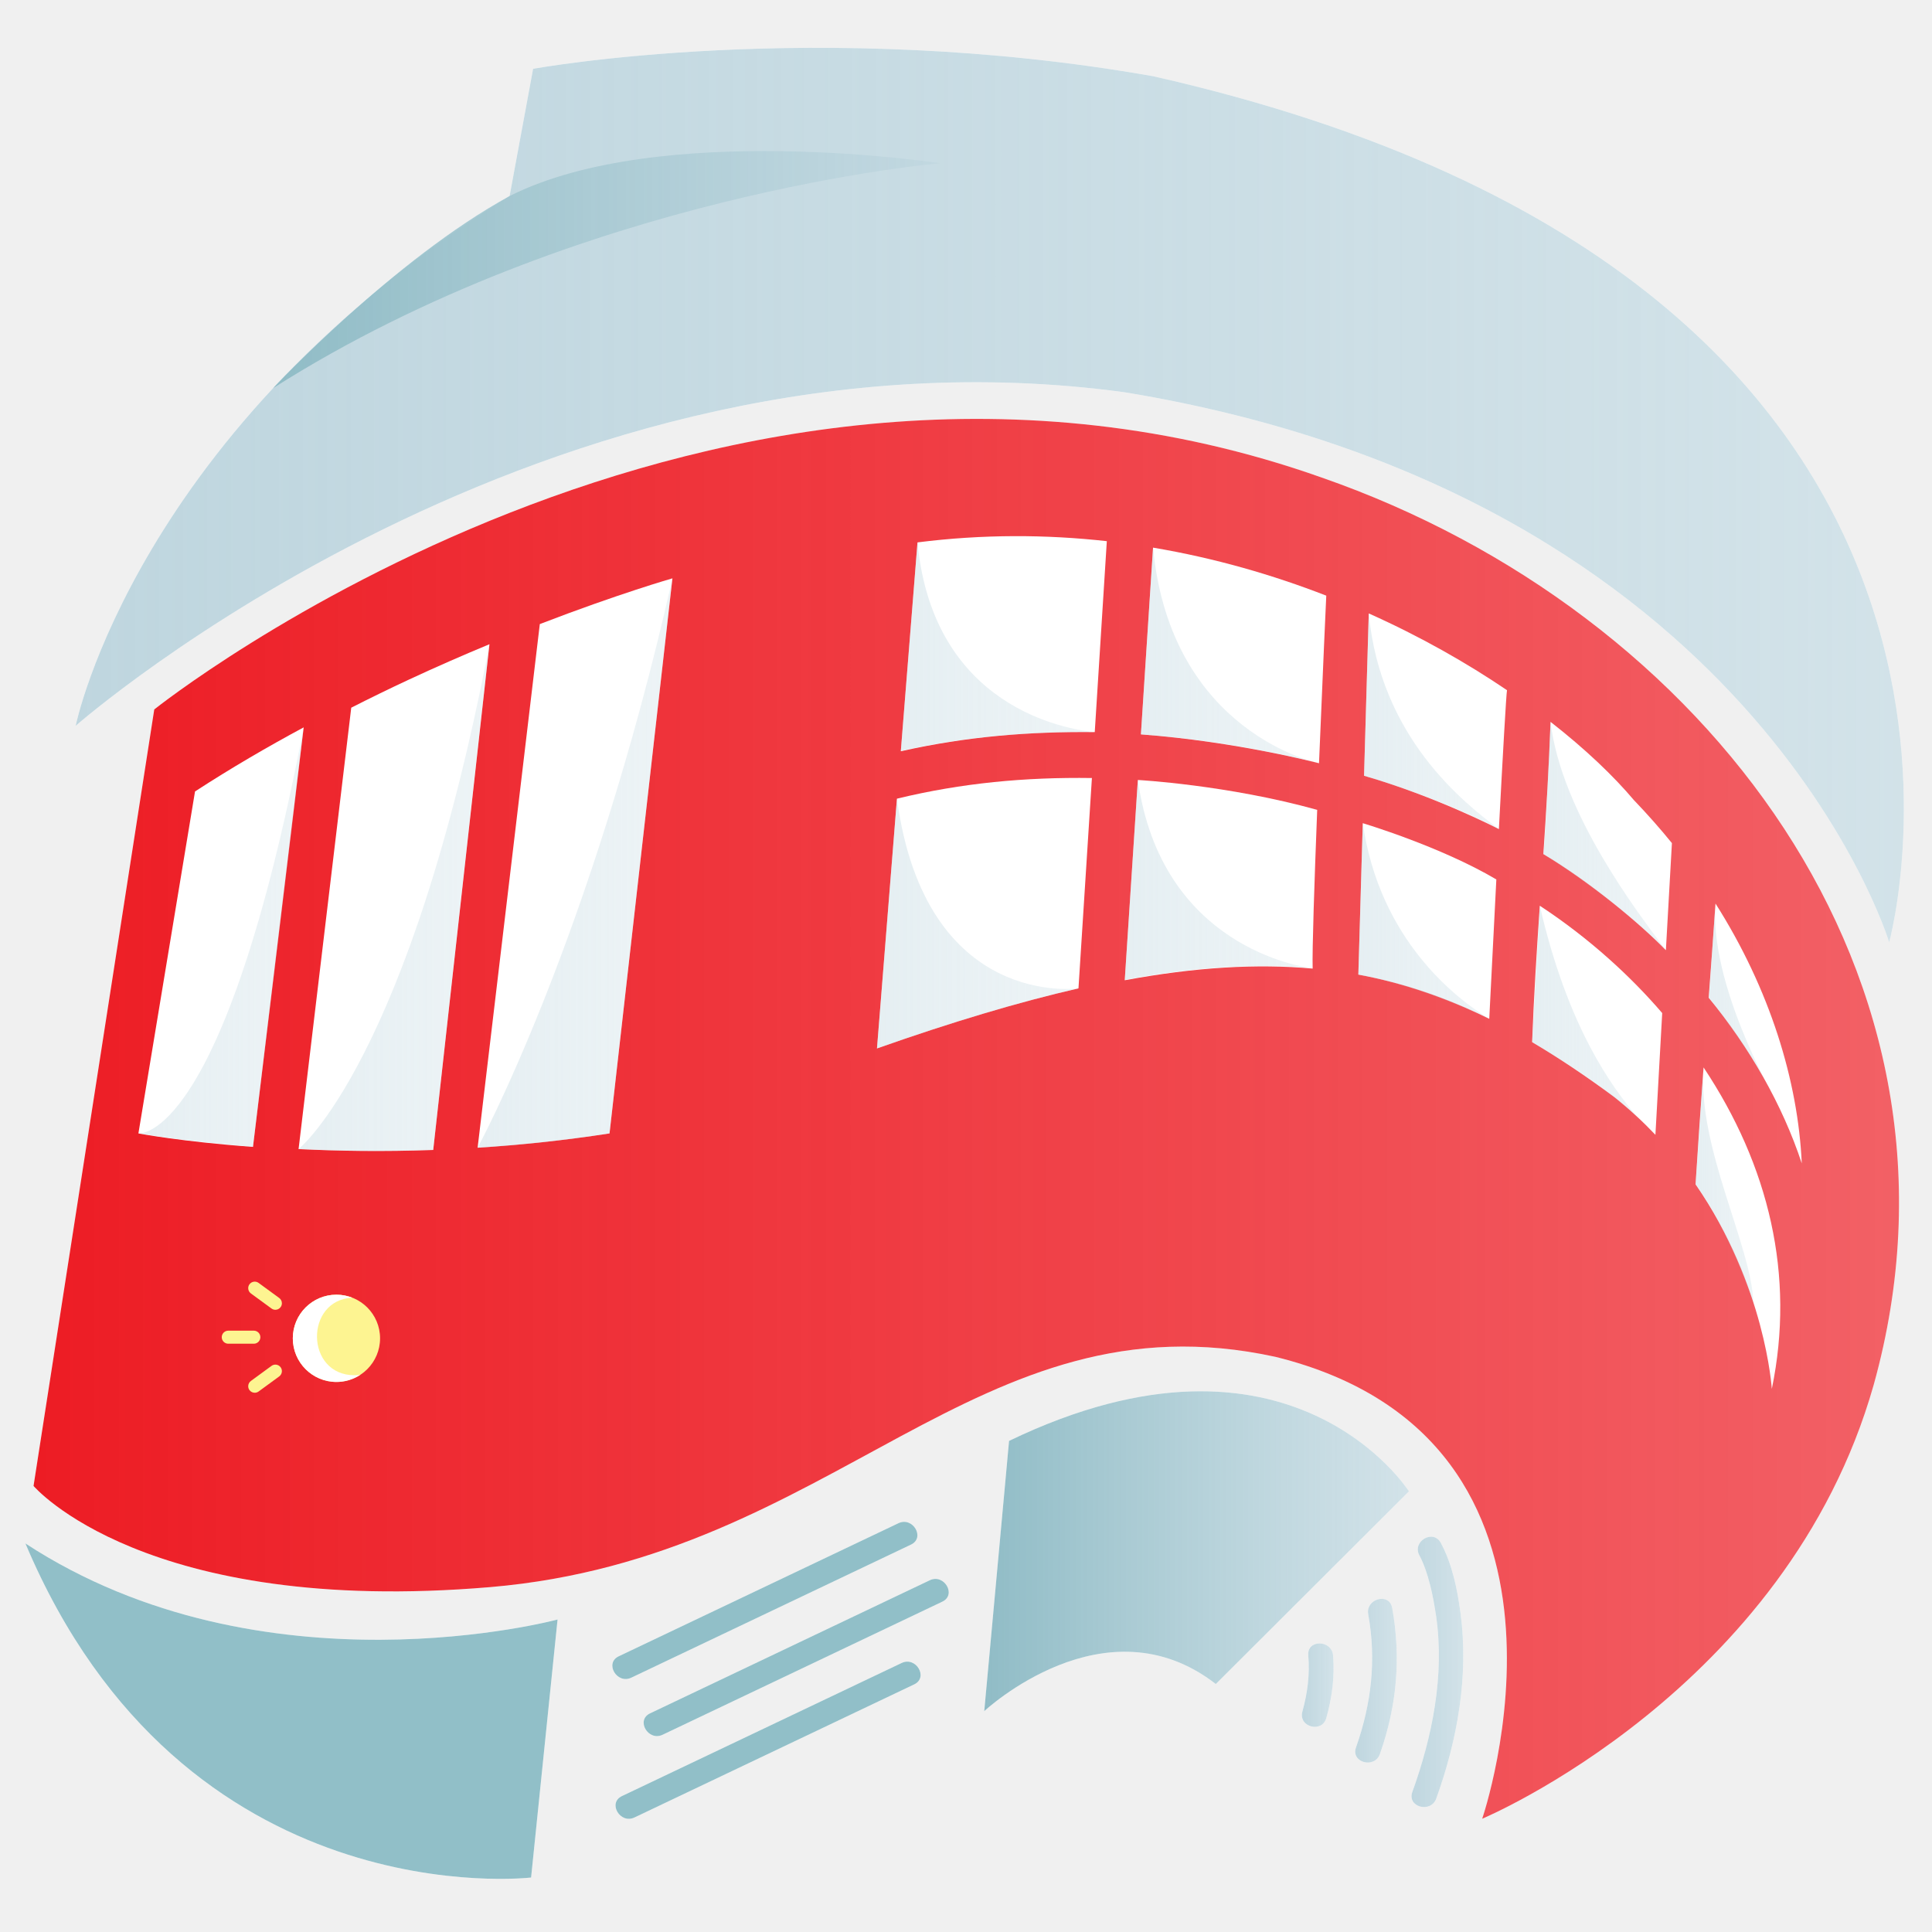
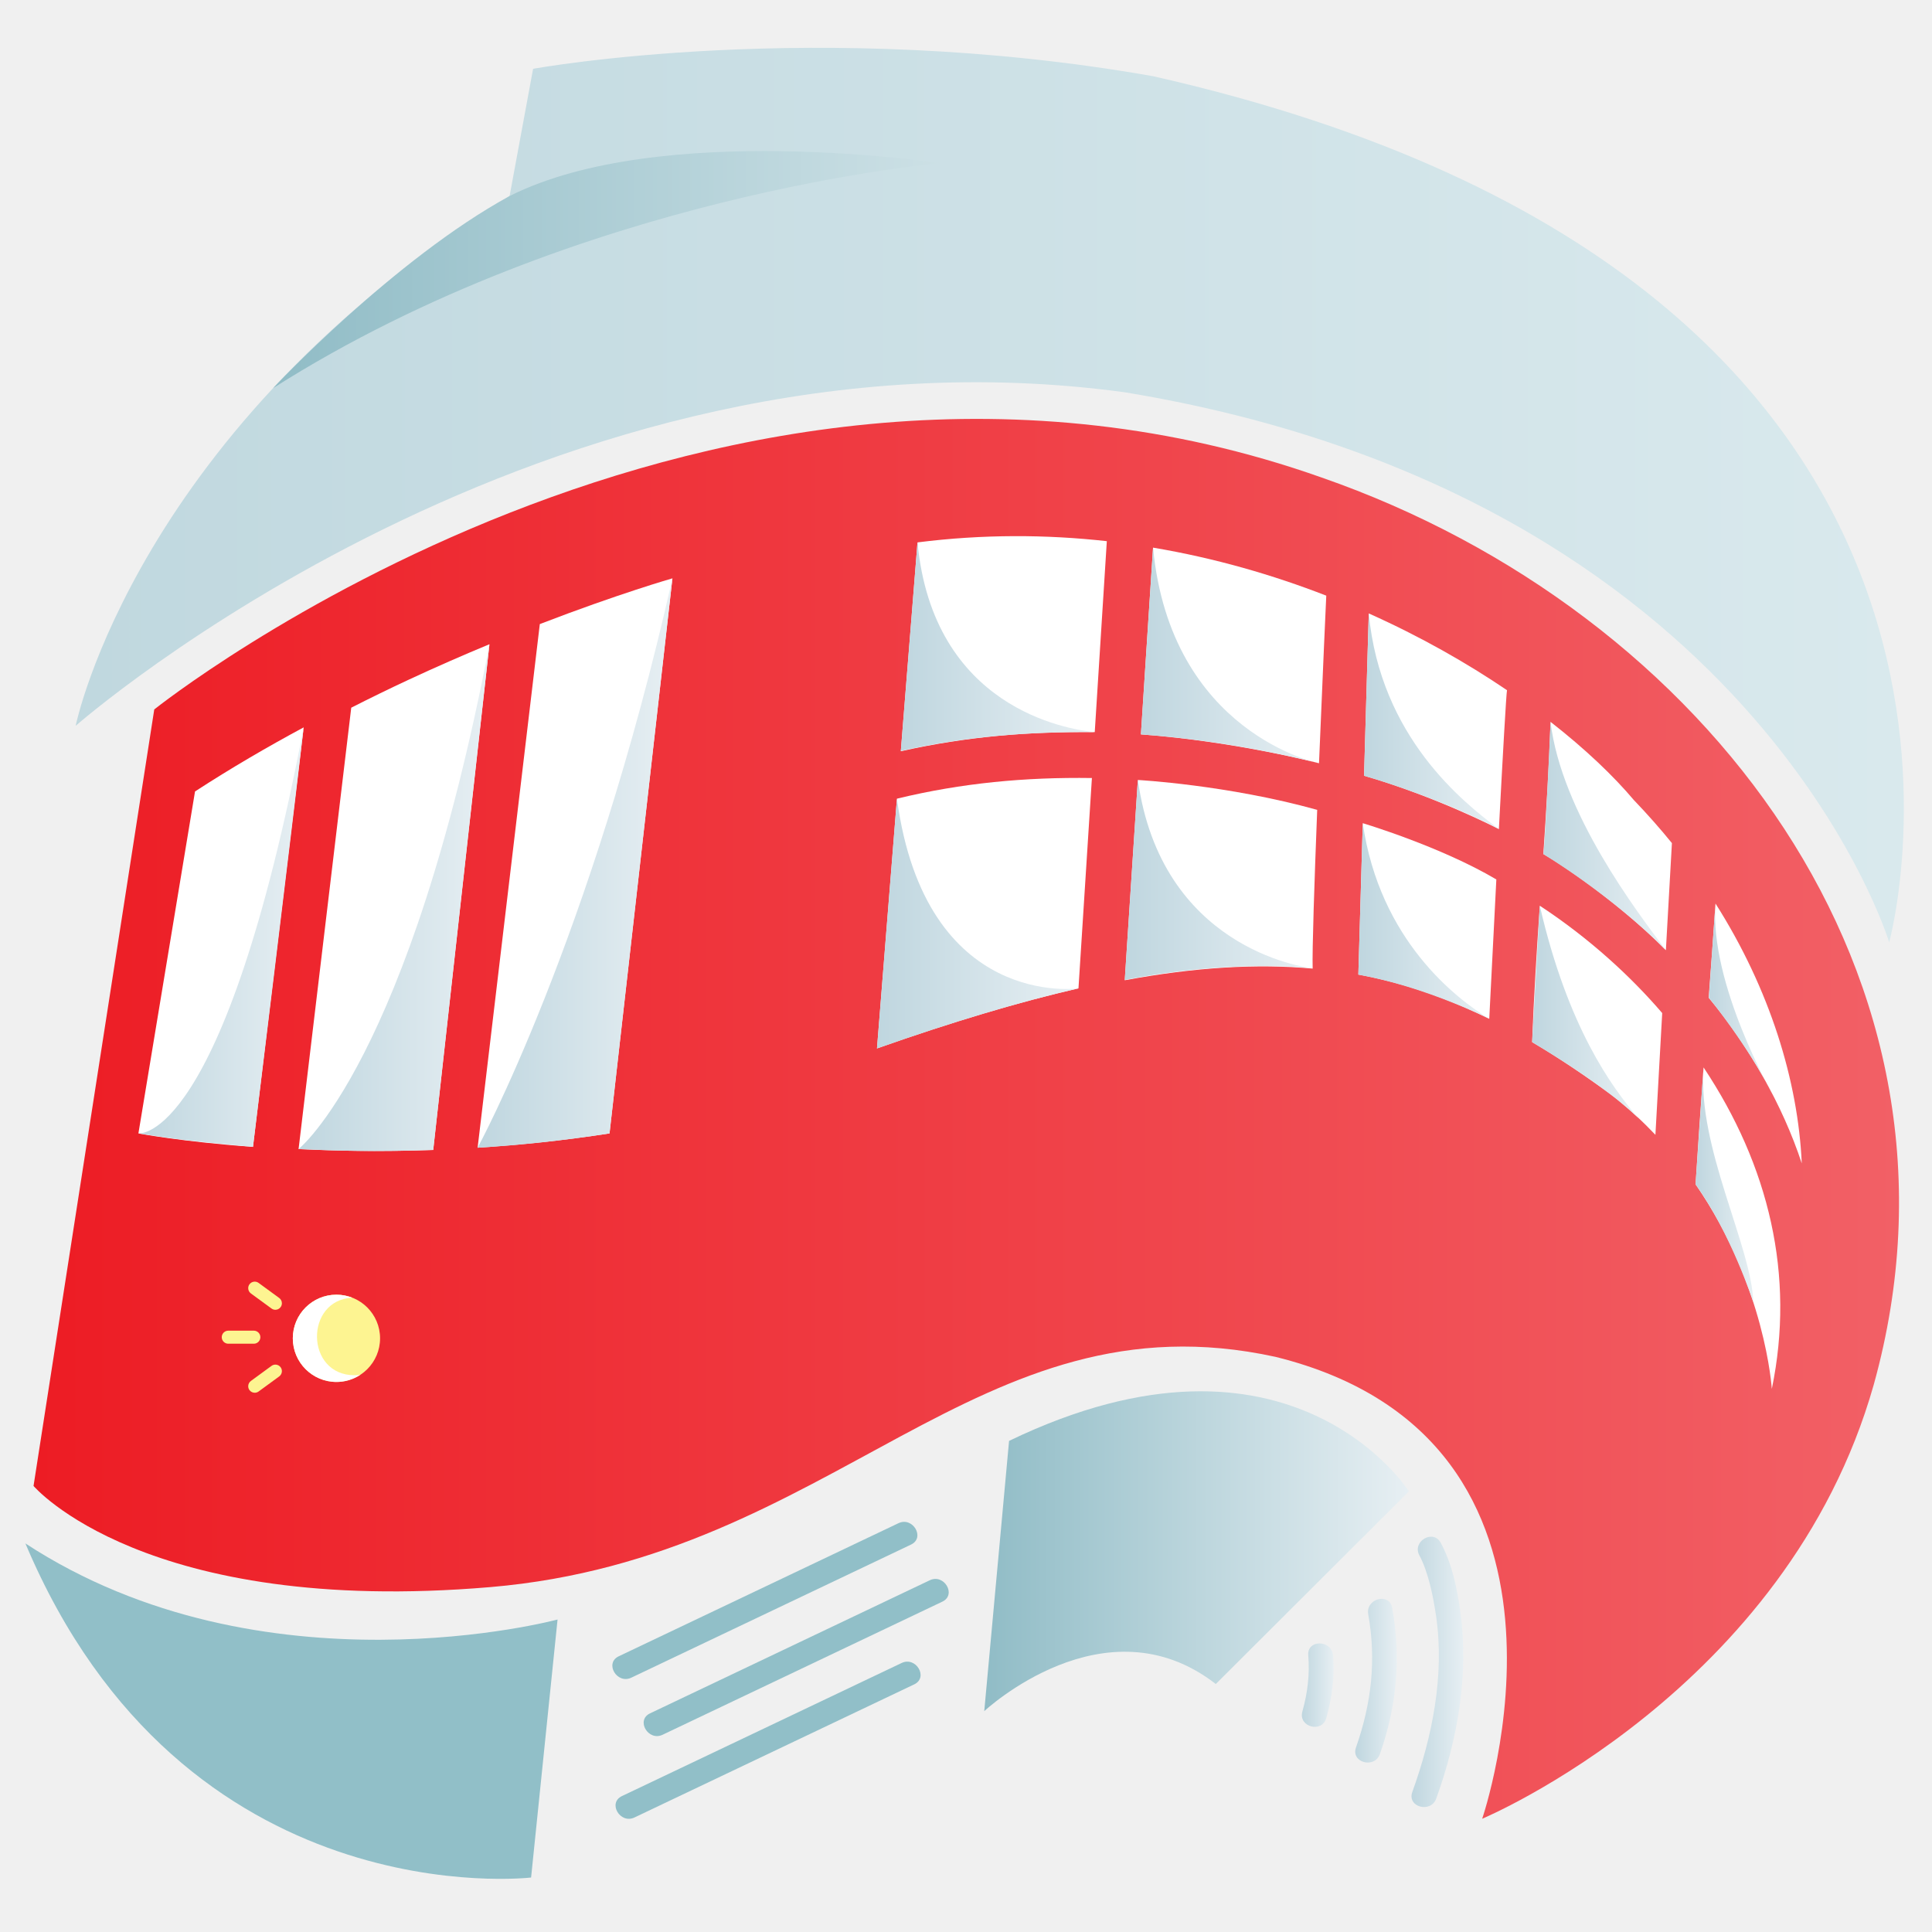
<svg xmlns="http://www.w3.org/2000/svg" version="1.1" id="Layer_1" x="0px" y="0px" width="864px" height="864px" viewBox="0 0 864 864" enable-background="new 0 0 864 864" xml:space="preserve">
  <g>
    <g>
+       <linearGradient id="SVGID_1_" gradientUnits="userSpaceOnUse" x1="14.999" y1="364.655" x2="849.255" y2="364.655" gradientTransform="matrix(1 0 0 -1 0 865)">
+         <stop offset="0" style="stop-color:#ED1C24" />
+         <stop offset="1" style="stop-color:#F26066" />
+       </linearGradient>
+       <path fill="url(#SVGID_1_)" d="M68.986,317.261c0,0,250.053-200.011,522.052-103.71     c171.766,59.762,297.536,223.728,246.893,405.743c-38.849,137.041-175.092,194.06-175.092,194.06s58.181-169.368-92.475-206.573     c-133.868-29.184-196.427,89.848-351.091,102.979S14.999,664.526,14.999,664.526L68.986,317.261z" />
+     </g>
+     <g>
+       <linearGradient id="SVGID_2_" gradientUnits="userSpaceOnUse" x1="33.831" y1="643.611" x2="851.416" y2="643.611" gradientTransform="matrix(1 0 0 -1 0 865)">
+         <stop offset="0" style="stop-color:#C0D8DF" />
+         <stop offset="1" style="stop-color:#D9E9ED" />
+       </linearGradient>
+       <path fill="url(#SVGID_2_)" d="M33.831,324.593c0,0,210.14-184.536,469.248-149.148     c281.664,46.385,341.771,245.948,341.771,245.948S926.275,126.99,515.643,34.074c-150.393-26.48-277.24-3.3-277.24-3.3     l-6.15,33.299l-4.357,23.593C60.932,191.022,33.831,324.593,33.831,324.593z" />
+     </g>
+     <path fill="#FFFFFF" d="M135.805,325.284c-16.196,8.707-32.571,18.242-48.59,28.66l-25.317,152.93c0,0,19.322,3.707,51.233,6.024    L135.805,325.284z" />
+     <path fill="#FFFFFF" d="M182.519,304.083c-8.309,3.87-16.827,8.026-25.44,12.399l-23.555,197.39    c17.548,0.861,37.872,1.197,60.215,0.396l25.149-226.17C207.418,292.852,195.2,298.174,182.519,304.083z" />
+     <path fill="#FFFFFF" d="M300.711,258.641c0,0-23.921,6.819-59.306,20.454l-27.812,234.171c18.675-1.202,38.461-3.223,58.989-6.394    L300.711,258.641z" />
+     <linearGradient id="SVGID_3_" gradientUnits="userSpaceOnUse" x1="213.593" y1="479.046" x2="300.711" y2="479.046" gradientTransform="matrix(1 0 0 -1 0 865)">
+       <stop offset="0" style="stop-color:#BFD6DF" />
+       <stop offset="1" style="stop-color:#E7EFF3" />
+     </linearGradient>
+     <path fill="url(#SVGID_3_)" enable-background="new    " d="M300.711,258.641    c-4.539,40.078-28.129,248.233-28.129,248.233c-21.756,3.333-39.447,5.188-58.989,6.394    C213.593,513.268,264.254,420.414,300.711,258.641z" />
+     <linearGradient id="SVGID_4_" gradientUnits="userSpaceOnUse" x1="133.524" y1="463.586" x2="218.888" y2="463.586" gradientTransform="matrix(1 0 0 -1 0 865)">
+       <stop offset="0" style="stop-color:#BFD6DF" />
+       <stop offset="1" style="stop-color:#E7EFF3" />
+     </linearGradient>
+     <path fill="url(#SVGID_4_)" enable-background="new    " d="M218.888,288.096    c-4.542,40.078-25.149,226.17-25.149,226.17c-27.646,0.868-41.523,0.395-60.215-0.396    C133.524,513.872,183.157,474.676,218.888,288.096z" />
+     <g>
+       <linearGradient id="SVGID_5_" gradientUnits="userSpaceOnUse" x1="61.899" y1="445.908" x2="135.805" y2="445.908" gradientTransform="matrix(1 0 0 -1 0 865)">
+         <stop offset="0" style="stop-color:#BFD6DF" />
+         <stop offset="1" style="stop-color:#E7EFF3" />
+       </linearGradient>
+       <path fill="url(#SVGID_5_)" d="M135.805,325.284c-4.543,40.079-22.673,187.614-22.673,187.614     c-30.382-2.852-33.174-3.29-51.233-6.024C61.898,506.874,100.074,511.864,135.805,325.284z" />
+     </g>
+     <g>
      <g>
-         <path fill="#FFFFFF" d="M68.986,317.261c0,0,250.053-200.011,522.052-103.71c171.766,59.762,297.536,223.728,246.893,405.743     c-38.849,137.041-175.092,194.06-175.092,194.06s58.181-169.368-92.475-206.573c-133.868-29.184-196.427,89.848-351.091,102.979     S14.999,664.526,14.999,664.526L68.986,317.261z" />
-       </g>
-       <g>
-         <path fill="#FFFFFF" d="M33.831,324.593c0,0,210.14-184.536,469.248-149.148c281.664,46.385,341.771,245.948,341.771,245.948     S926.275,126.99,515.643,34.074c-150.393-26.48-277.24-3.3-277.24-3.3l-6.15,33.299l-4.357,23.593     C60.932,191.022,33.831,324.593,33.831,324.593z" />
-       </g>
-       <g>
-         <path fill="#FFFFFF" d="M227.896,87.666c67.495-33.92,192.559-14.663,192.559-14.663S258.98,86.621,122.13,173.578     C122.13,173.578,176.3,115.803,227.896,87.666z" />
-       </g>
-       <path fill="#FFFFFF" d="M135.805,325.284c-16.196,8.707-32.571,18.242-48.59,28.66l-25.317,152.93c0,0,19.322,3.707,51.233,6.024    L135.805,325.284z" />
-       <path fill="#FFFFFF" d="M182.519,304.083c-8.309,3.87-16.827,8.026-25.44,12.399l-23.555,197.39    c17.548,0.861,37.872,1.197,60.215,0.396l25.149-226.17C207.418,292.852,195.2,298.174,182.519,304.083z" />
-       <path fill="#FFFFFF" d="M300.711,258.641c0,0-23.921,6.819-59.306,20.454l-27.812,234.171c18.675-1.202,38.461-3.223,58.989-6.394    L300.711,258.641z" />
-       <path opacity="0.4" fill="#FFFFFF" enable-background="new    " d="M300.711,258.641c-4.539,40.078-28.129,248.233-28.129,248.233    c-21.756,3.333-39.447,5.188-58.989,6.394C213.593,513.268,264.254,420.414,300.711,258.641z" />
-       <path opacity="0.4" fill="#FFFFFF" enable-background="new    " d="M218.888,288.096c-4.542,40.078-25.149,226.17-25.149,226.17    c-27.646,0.868-41.523,0.395-60.215-0.396C133.524,513.872,183.157,474.676,218.888,288.096z" />
-       <g opacity="0.4">
-         <path fill="#FFFFFF" d="M135.805,325.284c-4.543,40.079-22.673,187.614-22.673,187.614c-30.382-2.852-33.174-3.29-51.233-6.024     C61.898,506.874,100.074,511.864,135.805,325.284z" />
+         <path fill="#91BFC8" d="M249.342,724.253l-11.833,115.381c0,0-155.32,18.49-226.147-149.403      C117.69,759.753,249.342,724.253,249.342,724.253z" />
      </g>
      <g>
        <g>
-           <path fill="#FFFFFF" d="M249.342,724.253l-11.833,115.381c0,0-155.32,18.49-226.147-149.403      C117.69,759.753,249.342,724.253,249.342,724.253z" />
-         </g>
-         <g>
-           <g>
-             <path fill="#FFFFFF" d="M282.313,750.268c41.701-19.841,83.402-39.682,125.101-59.522c6.456-3.068,0.804-12.624-5.615-9.568       c-41.703,19.84-83.403,39.682-125.104,59.522C270.242,743.768,275.893,753.321,282.313,750.268L282.313,750.268z" />
-           </g>
-         </g>
-         <g>
-           <g>
-             <path fill="#FFFFFF" d="M296.318,775.793c41.701-19.844,83.401-39.686,125.103-59.525c6.456-3.07,0.803-12.626-5.617-9.572       c-41.701,19.843-83.403,39.687-125.103,59.525C284.246,769.291,289.899,778.847,296.318,775.793L296.318,775.793z" />
-           </g>
-         </g>
-         <g>
-           <g>
-             <path fill="#FFFFFF" d="M283.744,812.783c41.701-19.841,83.402-39.683,125.1-59.524c6.457-3.07,0.805-12.624-5.616-9.569       c-41.7,19.841-83.399,39.684-125.1,59.523C271.672,806.284,277.325,815.838,283.744,812.783L283.744,812.783z" />
-           </g>
-         </g>
-         <g>
-           <path fill="#FFFFFF" d="M451.258,644.373l-11.094,120.859c0,0,54.026-50.597,103.546-12.134l86.37-86.157      C630.08,666.941,577.32,583.61,451.258,644.373z" />
-         </g>
-         <g>
-           <g>
-             <path fill="#FFFFFF" d="M634.765,695.594c3.88,7.204,6.165,18.062,7.479,27.191c3.813,26.479-1.688,53.75-10.65,78.616       c-2.431,6.748,8.298,9.605,10.703,2.928c9.53-26.444,14.568-54.833,10.863-82.899c-1.396-10.587-3.699-21.932-8.823-31.452       C640.945,683.679,631.377,689.299,634.765,695.594L634.765,695.594z" />
-           </g>
-         </g>
-         <g>
-           <g>
-             <path fill="#FFFFFF" d="M611.879,721.923c3.689,20.494,1.421,39.965-5.474,59.549c-2.384,6.77,8.342,9.634,10.701,2.932       c7.57-21.503,9.529-42.915,5.486-65.354C621.325,712.006,610.62,714.936,611.879,721.923L611.879,721.923z" />
-           </g>
-         </g>
-         <g>
-           <g>
-             <path fill="#FFFFFF" d="M585.06,740.237c0.715,8.61-0.301,16.861-2.631,25.163c-1.938,6.904,8.77,9.811,10.701,2.93       c2.567-9.146,3.814-18.521,3.026-28.012C595.566,733.235,584.467,733.115,585.06,740.237L585.06,740.237z" />
-           </g>
+           <path fill="#91BFC8" d="M282.313,750.268c41.701-19.841,83.402-39.682,125.101-59.522c6.456-3.068,0.804-12.624-5.615-9.568       c-41.703,19.84-83.403,39.682-125.104,59.522C270.242,743.768,275.893,753.321,282.313,750.268L282.313,750.268z" />
        </g>
      </g>
      <g>
-         <path fill="#FFFFFF" d="M123.143,585.741c-0.597,0-1.201-0.184-1.72-0.563l-9.226-6.75c-0.781-0.569-1.196-1.459-1.196-2.357     c0-0.598,0.183-1.201,0.564-1.721c0.952-1.298,2.778-1.585,4.078-0.632l9.227,6.75c0.781,0.571,1.195,1.459,1.195,2.357     c0,0.598-0.182,1.202-0.563,1.721C124.93,585.326,124.042,585.741,123.143,585.741z" />
+         <g>
+           <path fill="#91BFC8" d="M296.318,775.793c41.701-19.844,83.401-39.686,125.103-59.525c6.456-3.07,0.803-12.626-5.617-9.572       c-41.701,19.843-83.403,39.687-125.103,59.525C284.246,769.291,289.899,778.847,296.318,775.793L296.318,775.793z" />
+         </g>
      </g>
      <g>
-         <circle fill="#FFFFFF" cx="150.458" cy="598.503" r="19.51" />
+         <g>
+           <path fill="#91BFC8" d="M283.744,812.783c41.701-19.841,83.402-39.683,125.1-59.524c6.457-3.07,0.805-12.624-5.616-9.569       c-41.7,19.841-83.399,39.684-125.1,59.523C271.672,806.284,277.325,815.838,283.744,812.783L283.744,812.783z" />
+         </g>
      </g>
      <g>
-         <path fill="#FFFFFF" d="M113.518,600.918h-11.432c-1.611,0-2.918-1.306-2.918-2.918c0-1.611,1.307-2.917,2.918-2.917h11.432     c1.612,0,2.918,1.306,2.918,2.917C116.436,599.612,115.13,600.918,113.518,600.918z" />
+         <linearGradient id="SVGID_6_" gradientUnits="userSpaceOnUse" x1="440.164" y1="171.289" x2="630.08" y2="171.289" gradientTransform="matrix(1 0 0 -1 0 865)">
+           <stop offset="0" style="stop-color:#90BCC6" />
+           <stop offset="1" style="stop-color:#E7EFF3" />
+         </linearGradient>
+         <path fill="url(#SVGID_6_)" d="M451.258,644.373l-11.094,120.859c0,0,54.026-50.597,103.546-12.134l86.37-86.157      C630.08,666.941,577.32,583.61,451.258,644.373z" />
      </g>
      <g>
-         <path fill="#FFFFFF" d="M150.457,618.014c3.933,0,7.588-1.175,10.651-3.177c-0.821,0.105-1.665,0.18-2.556,0.18     c-22.046,0-22.376-33.623-1.026-34.684c-2.194-0.854-4.572-1.341-7.069-1.341c-10.774,0-19.51,8.733-19.51,19.511     C130.947,609.277,139.683,618.014,150.457,618.014z" />
+         <g>
+           <linearGradient id="SVGID_7_" gradientUnits="userSpaceOnUse" x1="631.237" y1="117.326" x2="654.382" y2="117.326" gradientTransform="matrix(1 0 0 -1 0 865)">
+             <stop offset="0" style="stop-color:#BFD6DF" />
+             <stop offset="1" style="stop-color:#E7EFF3" />
+           </linearGradient>
+           <path fill="url(#SVGID_7_)" d="M634.765,695.594c3.88,7.204,6.165,18.062,7.479,27.191c3.813,26.479-1.688,53.75-10.65,78.616       c-2.431,6.748,8.298,9.605,10.703,2.928c9.53-26.444,14.568-54.833,10.863-82.899c-1.396-10.587-3.699-21.932-8.823-31.452       C640.945,683.679,631.377,689.299,634.765,695.594L634.765,695.594z" />
+         </g>
      </g>
      <g>
-         <path fill="#FFFFFF" d="M113.922,622.846c-0.898,0-1.787-0.413-2.357-1.193c-0.381-0.52-0.564-1.123-0.564-1.721     c0-0.898,0.415-1.786,1.196-2.357l9.226-6.751c1.3-0.952,3.128-0.666,4.078,0.634c0.381,0.52,0.563,1.122,0.563,1.72     c0,0.9-0.415,1.786-1.195,2.359l-9.227,6.749C115.125,622.665,114.52,622.846,113.922,622.846z" />
+         <g>
+           <linearGradient id="SVGID_8_" gradientUnits="userSpaceOnUse" x1="606.062" y1="113.389" x2="624.65" y2="113.389" gradientTransform="matrix(1 0 0 -1 0 865)">
+             <stop offset="0" style="stop-color:#BFD6DF" />
+             <stop offset="1" style="stop-color:#E7EFF3" />
+           </linearGradient>
+           <path fill="url(#SVGID_8_)" d="M611.879,721.923c3.689,20.494,1.421,39.965-5.474,59.549c-2.384,6.77,8.342,9.634,10.701,2.932       c7.57-21.503,9.529-42.915,5.486-65.354C621.325,712.006,610.62,714.936,611.879,721.923L611.879,721.923z" />
+         </g>
      </g>
-       <path fill="#FFFFFF" d="M489.579,327.4l5.399-85.387c-27.041-3.011-55.402-3.159-84.668,0.55l-7.459,93.398    C432.42,329.334,460.231,327.101,489.579,327.4z" />
-       <path fill="#FFFFFF" d="M401.115,357.171l-8.921,111.692c33.589-11.845,63.314-20.728,90.104-26.861l6.009-94.067    C458.457,347.504,430.095,350.149,401.115,357.171z" />
-       <path fill="#FFFFFF" d="M593.115,266.378c-23.908-9.293-49.885-16.831-77.466-21.473l-5.426,83.519    c42.916,3.212,79.646,12.903,79.646,12.903C591.46,302.385,593.115,266.378,593.115,266.378z" />
-       <path fill="#FFFFFF" d="M589.058,362.174c-40.229-11.204-80.204-13.363-80.204-13.363l-5.86,89.564    c31.677-5.869,59.089-7.467,84.035-5.217C586.778,424.821,587.791,394.657,589.058,362.174z" />
-       <path fill="#FFFFFF" d="M607.46,435.842c20.627,3.821,39.752,10.496,58.541,19.775c0,0,1.473-29.499,3.169-62.319    c-24.952-14.788-59.731-25.164-59.731-25.164L607.46,435.842z" />
-       <path fill="#FFFFFF" d="M612.114,274.324l-2.104,72.596c32.11,9.248,60.3,23.856,60.3,23.856    c1.691-32.204,3.31-60.971,3.635-62.113C655.971,296.481,635.193,284.648,612.114,274.324z" />
-       <path fill="#FFFFFF" d="M767.178,404.066c-0.938,14.333-1.979,27.67-3.046,42.13c18.062,21.836,32.996,47.838,41.629,74.076    C804.08,483.383,791.546,442.455,767.178,404.066z" />
-       <path fill="#FFFFFF" d="M761.842,477.35c-1.271,17.204-2.508,35.284-3.579,52.291c31.272,45.253,34.102,91.492,34.102,91.492    C802.896,570.291,791.039,521.229,761.842,477.35z" />
-       <path fill="#FFFFFF" d="M744.991,424.933l2.697-47.894c-5.251-6.458-10.896-12.867-16.984-19.207    c-9.13-10.826-21.744-22.868-37.292-35.005c-0.674,19.468-1.896,39.43-3.218,59.115    C710.362,393.894,733.254,412.801,744.991,424.933z" />
-       <path fill="#FFFFFF" d="M688.604,405.042c-1.383,20.414-2.688,40.8-3.428,61c12.127,7.153,24.279,15.351,36.772,24.569    c6.747,5.396,12.842,11.065,18.362,16.887l3.036-54.449C729.483,436.875,710.972,419.729,688.604,405.042z" />
-       <g opacity="0.4">
-         <path fill="#FFFFFF" d="M401.115,357.171c-0.037,0.01-8.921,111.692-8.921,111.692c37.218-13.067,61.461-19.699,75.262-23.257     c10.119-2.609,14.842-3.604,14.842-3.604S413.862,451.771,401.115,357.171z" />
-       </g>
-       <g opacity="0.4">
-         <path fill="#FFFFFF" d="M489.579,327.4c-12.688-1.234-72.262-10.93-79.269-84.837l-7.459,93.26     C433.105,329.128,459.369,327.26,489.579,327.4z" />
-       </g>
-       <g opacity="0.4">
-         <path fill="#FFFFFF" d="M589.81,341.326c0,0-66.282-13.324-74.159-96.421l-5.426,83.519     C552.66,331.363,589.81,341.326,589.81,341.326z" />
-       </g>
-       <g opacity="0.4">
-         <path fill="#FFFFFF" d="M508.854,348.689l-5.86,89.563c47.114-9.221,80.607-5.601,84.035-5.217     C582.371,432.48,519.218,423.532,508.854,348.689z" />
-       </g>
-       <g opacity="0.4">
-         <path fill="#FFFFFF" d="M666.001,455.617c-14.487-8.802-49.018-35.042-56.563-87.483l-1.978,67.708     C637.834,441.343,666.001,455.617,666.001,455.617z" />
-       </g>
-       <g opacity="0.4">
-         <path fill="#FFFFFF" d="M612.114,274.324l-2.104,72.596c22.626,6.604,46.154,16.271,60.3,23.856     C654.377,358.83,617.364,329.705,612.114,274.324z" />
-       </g>
-       <g opacity="0.4">
-         <path fill="#FFFFFF" d="M693.412,322.827c0,0-2.32,53.951-3.218,59.115c0,0,30.899,18.645,54.797,42.99     C732.167,407.925,698.191,363.351,693.412,322.827z" />
-       </g>
-       <g opacity="0.4">
-         <path fill="#FFFFFF" d="M732.658,500.056C733.322,500.799,733.369,500.775,732.658,500.056L732.658,500.056z" />
-         <path fill="#FFFFFF" d="M688.604,405.042l-3.428,61c32.2,19.241,44.824,31.314,47.482,34.014     c-0.198-0.225-0.452-0.514-0.758-0.879C720.981,486.188,701.183,459.754,688.604,405.042z" />
-       </g>
-       <g opacity="0.4">
-         <path fill="#FFFFFF" d="M792.771,489.493c0,0-28.375-49.508-25.595-85.427l-2.959,42.13c6.309,7.778,13.924,18.547,19.435,27.338     C789.306,482.55,792.771,489.493,792.771,489.493z" />
-       </g>
-       <g opacity="0.4">
-         <path fill="#FFFFFF" d="M761.842,477.35l-3.579,52.291c15.755,21.805,25.835,52.724,25.835,52.724     C783.322,557.271,759.061,513.27,761.842,477.35z" />
+       <g>
+         <g>
+           <linearGradient id="SVGID_9_" gradientUnits="userSpaceOnUse" x1="582.195" y1="111.394" x2="596.391" y2="111.394" gradientTransform="matrix(1 0 0 -1 0 865)">
+             <stop offset="0" style="stop-color:#BFD6DF" />
+             <stop offset="1" style="stop-color:#E7EFF3" />
+           </linearGradient>
+           <path fill="url(#SVGID_9_)" d="M585.06,740.237c0.715,8.61-0.301,16.861-2.631,25.163c-1.938,6.904,8.77,9.811,10.701,2.93       c2.567-9.146,3.814-18.521,3.026-28.012C595.566,733.235,584.467,733.115,585.06,740.237L585.06,740.237z" />
+         </g>
      </g>
    </g>
    <g>
-       <g>
-         <linearGradient id="SVGID_1_" gradientUnits="userSpaceOnUse" x1="14.999" y1="364.655" x2="849.255" y2="364.655" gradientTransform="matrix(1 0 0 -1 0 865)">
-           <stop offset="0" style="stop-color:#ED1C24" />
-           <stop offset="1" style="stop-color:#ED1C24;stop-opacity:0.7" />
-         </linearGradient>
-         <path fill="url(#SVGID_1_)" d="M68.986,317.261c0,0,250.053-200.011,522.052-103.71     c171.766,59.762,297.536,223.728,246.893,405.743c-38.849,137.041-175.092,194.06-175.092,194.06s58.181-169.368-92.475-206.573     c-133.868-29.184-196.427,89.848-351.091,102.979S14.999,664.526,14.999,664.526L68.986,317.261z" />
-       </g>
-       <g>
-         <linearGradient id="SVGID_2_" gradientUnits="userSpaceOnUse" x1="33.831" y1="643.611" x2="851.416" y2="643.611" gradientTransform="matrix(1 0 0 -1 0 865)">
-           <stop offset="0" style="stop-color:#BFD6DF" />
-           <stop offset="1" style="stop-color:#BFD6DF;stop-opacity:0.7" />
-         </linearGradient>
-         <path fill="url(#SVGID_2_)" d="M33.831,324.593c0,0,210.14-184.536,469.248-149.148     c281.664,46.385,341.771,245.948,341.771,245.948S926.275,126.99,515.643,34.074c-150.393-26.48-277.24-3.3-277.24-3.3     l-6.15,33.299l-4.357,23.593C60.932,191.022,33.831,324.593,33.831,324.593z" />
-       </g>
-       <path fill="#FFFFFF" d="M135.805,325.284c-16.196,8.707-32.571,18.242-48.59,28.66l-25.317,152.93c0,0,19.322,3.707,51.233,6.024    L135.805,325.284z" />
-       <path fill="#FFFFFF" d="M182.519,304.083c-8.309,3.87-16.827,8.026-25.44,12.399l-23.555,197.39    c17.548,0.861,37.872,1.197,60.215,0.396l25.149-226.17C207.418,292.852,195.2,298.174,182.519,304.083z" />
-       <path fill="#FFFFFF" d="M300.711,258.641c0,0-23.921,6.819-59.306,20.454l-27.812,234.171c18.675-1.202,38.461-3.223,58.989-6.394    L300.711,258.641z" />
-       <linearGradient id="SVGID_3_" gradientUnits="userSpaceOnUse" x1="213.593" y1="479.046" x2="300.711" y2="479.046" gradientTransform="matrix(1 0 0 -1 0 865)">
+       <path fill="#FDF491" d="M123.143,585.741c-0.597,0-1.201-0.184-1.72-0.563l-9.226-6.75c-0.781-0.569-1.196-1.459-1.196-2.357     c0-0.598,0.183-1.201,0.564-1.721c0.952-1.298,2.778-1.585,4.078-0.632l9.227,6.75c0.781,0.571,1.195,1.459,1.195,2.357     c0,0.598-0.182,1.202-0.563,1.721C124.93,585.326,124.042,585.741,123.143,585.741z" />
+     </g>
+     <g>
+       <circle fill="#FDF491" cx="150.458" cy="598.503" r="19.51" />
+     </g>
+     <g>
+       <path fill="#FDF491" d="M113.518,600.918h-11.432c-1.611,0-2.918-1.306-2.918-2.918c0-1.611,1.307-2.917,2.918-2.917h11.432     c1.612,0,2.918,1.306,2.918,2.917C116.436,599.612,115.13,600.918,113.518,600.918z" />
+     </g>
+     <g>
+       <path fill="#FFFFFF" d="M150.457,618.014c3.933,0,7.588-1.175,10.651-3.177c-0.821,0.105-1.665,0.18-2.556,0.18     c-22.046,0-22.376-33.623-1.026-34.684c-2.194-0.854-4.572-1.341-7.069-1.341c-10.774,0-19.51,8.733-19.51,19.511     C130.947,609.277,139.683,618.014,150.457,618.014z" />
+     </g>
+     <g>
+       <path fill="#FDF491" d="M113.922,622.846c-0.898,0-1.787-0.413-2.357-1.193c-0.381-0.52-0.564-1.123-0.564-1.721     c0-0.898,0.415-1.786,1.196-2.357l9.226-6.751c1.3-0.952,3.128-0.666,4.078,0.634c0.381,0.52,0.563,1.122,0.563,1.72     c0,0.9-0.415,1.786-1.195,2.359l-9.227,6.749C115.125,622.665,114.52,622.846,113.922,622.846z" />
+     </g>
+     <path fill="#FFFFFF" d="M489.579,327.4l5.399-85.387c-27.041-3.011-55.402-3.159-84.668,0.55l-7.459,93.398    C432.42,329.334,460.231,327.101,489.579,327.4z" />
+     <path fill="#FFFFFF" d="M401.115,357.171l-8.921,111.692c33.589-11.845,63.314-20.728,90.104-26.861l6.009-94.067    C458.457,347.504,430.095,350.149,401.115,357.171z" />
+     <path fill="#FFFFFF" d="M593.115,266.378c-23.908-9.293-49.885-16.831-77.466-21.473l-5.426,83.519    c42.916,3.212,79.646,12.903,79.646,12.903C591.46,302.385,593.115,266.378,593.115,266.378z" />
+     <path fill="#FFFFFF" d="M589.058,362.174c-40.229-11.204-80.204-13.363-80.204-13.363l-5.86,89.564    c31.677-5.869,59.089-7.467,84.035-5.217C586.778,424.821,587.791,394.657,589.058,362.174z" />
+     <path fill="#FFFFFF" d="M607.46,435.842c20.627,3.821,39.752,10.496,58.541,19.775c0,0,1.473-29.499,3.169-62.319    c-24.952-14.788-59.731-25.164-59.731-25.164L607.46,435.842z" />
+     <path fill="#FFFFFF" d="M612.114,274.324l-2.104,72.596c32.11,9.248,60.3,23.856,60.3,23.856    c1.691-32.204,3.31-60.971,3.635-62.113C655.971,296.481,635.193,284.648,612.114,274.324z" />
+     <path fill="#FFFFFF" d="M767.178,404.066c-0.938,14.333-1.979,27.67-3.046,42.13c18.062,21.836,32.996,47.838,41.629,74.076    C804.08,483.383,791.546,442.455,767.178,404.066z" />
+     <path fill="#FFFFFF" d="M761.842,477.35c-1.271,17.204-2.508,35.284-3.579,52.291c31.272,45.253,34.102,91.492,34.102,91.492    C802.896,570.291,791.039,521.229,761.842,477.35z" />
+     <path fill="#FFFFFF" d="M744.991,424.933l2.697-47.894c-5.251-6.458-10.896-12.867-16.984-19.207    c-9.13-10.826-21.744-22.868-37.292-35.005c-0.674,19.468-1.896,39.43-3.218,59.115    C710.362,393.894,733.254,412.801,744.991,424.933z" />
+     <path fill="#FFFFFF" d="M688.604,405.042c-1.383,20.414-2.688,40.8-3.428,61c12.127,7.153,24.279,15.351,36.772,24.569    c6.747,5.396,12.842,11.065,18.362,16.887l3.036-54.449C729.483,436.875,710.972,419.729,688.604,405.042z" />
+     <g>
+       <linearGradient id="SVGID_10_" gradientUnits="userSpaceOnUse" x1="392.194" y1="451.982" x2="482.298" y2="451.982" gradientTransform="matrix(1 0 0 -1 0 865)">
        <stop offset="0" style="stop-color:#BFD6DF" />
-         <stop offset="1" style="stop-color:#BFD6DF;stop-opacity:0.7" />
+         <stop offset="1" style="stop-color:#E7EFF3" />
      </linearGradient>
-       <path opacity="0.4" fill="url(#SVGID_3_)" enable-background="new    " d="M300.711,258.641    c-4.539,40.078-28.129,248.233-28.129,248.233c-21.756,3.333-39.447,5.188-58.989,6.394    C213.593,513.268,264.254,420.414,300.711,258.641z" />
-       <linearGradient id="SVGID_4_" gradientUnits="userSpaceOnUse" x1="133.524" y1="463.586" x2="218.888" y2="463.586" gradientTransform="matrix(1 0 0 -1 0 865)">
+       <path fill="url(#SVGID_10_)" d="M401.115,357.171c-0.037,0.01-8.921,111.692-8.921,111.692     c37.218-13.067,61.461-19.699,75.262-23.257c10.119-2.609,14.842-3.604,14.842-3.604S413.862,451.771,401.115,357.171z" />
+     </g>
+     <g>
+       <linearGradient id="SVGID_11_" gradientUnits="userSpaceOnUse" x1="402.852" y1="575.807" x2="489.579" y2="575.807" gradientTransform="matrix(1 0 0 -1 0 865)">
        <stop offset="0" style="stop-color:#BFD6DF" />
-         <stop offset="1" style="stop-color:#BFD6DF;stop-opacity:0.7" />
+         <stop offset="1" style="stop-color:#E7EFF3" />
      </linearGradient>
-       <path opacity="0.4" fill="url(#SVGID_4_)" enable-background="new    " d="M218.888,288.096    c-4.542,40.078-25.149,226.17-25.149,226.17c-27.646,0.868-41.523,0.395-60.215-0.396    C133.524,513.872,183.157,474.676,218.888,288.096z" />
-       <g opacity="0.4">
-         <linearGradient id="SVGID_5_" gradientUnits="userSpaceOnUse" x1="61.899" y1="445.908" x2="135.805" y2="445.908" gradientTransform="matrix(1 0 0 -1 0 865)">
-           <stop offset="0" style="stop-color:#BFD6DF" />
-           <stop offset="1" style="stop-color:#BFD6DF;stop-opacity:0.7" />
-         </linearGradient>
-         <path fill="url(#SVGID_5_)" d="M135.805,325.284c-4.543,40.079-22.673,187.614-22.673,187.614     c-30.382-2.852-33.174-3.29-51.233-6.024C61.898,506.874,100.074,511.864,135.805,325.284z" />
-       </g>
-       <g>
-         <g>
-           <path fill="#91BFC8" d="M249.342,724.253l-11.833,115.381c0,0-155.32,18.49-226.147-149.403      C117.69,759.753,249.342,724.253,249.342,724.253z" />
-         </g>
-         <g>
-           <g>
-             <path fill="#91BFC8" d="M282.313,750.268c41.701-19.841,83.402-39.682,125.101-59.522c6.456-3.068,0.804-12.624-5.615-9.568       c-41.703,19.84-83.403,39.682-125.104,59.522C270.242,743.768,275.893,753.321,282.313,750.268L282.313,750.268z" />
-           </g>
-         </g>
-         <g>
-           <g>
-             <path fill="#91BFC8" d="M296.318,775.793c41.701-19.844,83.401-39.686,125.103-59.525c6.456-3.07,0.803-12.626-5.617-9.572       c-41.701,19.843-83.403,39.687-125.103,59.525C284.246,769.291,289.899,778.847,296.318,775.793L296.318,775.793z" />
-           </g>
-         </g>
-         <g>
-           <g>
-             <path fill="#91BFC8" d="M283.744,812.783c41.701-19.841,83.402-39.683,125.1-59.524c6.457-3.07,0.805-12.624-5.616-9.569       c-41.7,19.841-83.399,39.684-125.1,59.523C271.672,806.284,277.325,815.838,283.744,812.783L283.744,812.783z" />
-           </g>
-         </g>
-         <g>
-           <linearGradient id="SVGID_6_" gradientUnits="userSpaceOnUse" x1="440.164" y1="171.289" x2="630.08" y2="171.289" gradientTransform="matrix(1 0 0 -1 0 865)">
-             <stop offset="0" style="stop-color:#90BCC6" />
-             <stop offset="1" style="stop-color:#BFD6DF;stop-opacity:0.7" />
-           </linearGradient>
-           <path fill="url(#SVGID_6_)" d="M451.258,644.373l-11.094,120.859c0,0,54.026-50.597,103.546-12.134l86.37-86.157      C630.08,666.941,577.32,583.61,451.258,644.373z" />
-         </g>
-         <g>
-           <g>
-             <linearGradient id="SVGID_7_" gradientUnits="userSpaceOnUse" x1="631.237" y1="117.326" x2="654.382" y2="117.326" gradientTransform="matrix(1 0 0 -1 0 865)">
-               <stop offset="0" style="stop-color:#BFD6DF" />
-               <stop offset="1" style="stop-color:#BFD6DF;stop-opacity:0.7" />
-             </linearGradient>
-             <path fill="url(#SVGID_7_)" d="M634.765,695.594c3.88,7.204,6.165,18.062,7.479,27.191c3.813,26.479-1.688,53.75-10.65,78.616       c-2.431,6.748,8.298,9.605,10.703,2.928c9.53-26.444,14.568-54.833,10.863-82.899c-1.396-10.587-3.699-21.932-8.823-31.452       C640.945,683.679,631.377,689.299,634.765,695.594L634.765,695.594z" />
-           </g>
-         </g>
-         <g>
-           <g>
-             <linearGradient id="SVGID_8_" gradientUnits="userSpaceOnUse" x1="606.062" y1="113.389" x2="624.65" y2="113.389" gradientTransform="matrix(1 0 0 -1 0 865)">
-               <stop offset="0" style="stop-color:#BFD6DF" />
-               <stop offset="1" style="stop-color:#BFD6DF;stop-opacity:0.7" />
-             </linearGradient>
-             <path fill="url(#SVGID_8_)" d="M611.879,721.923c3.689,20.494,1.421,39.965-5.474,59.549c-2.384,6.77,8.342,9.634,10.701,2.932       c7.57-21.503,9.529-42.915,5.486-65.354C621.325,712.006,610.62,714.936,611.879,721.923L611.879,721.923z" />
-           </g>
-         </g>
-         <g>
-           <g>
-             <linearGradient id="SVGID_9_" gradientUnits="userSpaceOnUse" x1="582.195" y1="111.394" x2="596.391" y2="111.394" gradientTransform="matrix(1 0 0 -1 0 865)">
-               <stop offset="0" style="stop-color:#BFD6DF" />
-               <stop offset="1" style="stop-color:#BFD6DF;stop-opacity:0.7" />
-             </linearGradient>
-             <path fill="url(#SVGID_9_)" d="M585.06,740.237c0.715,8.61-0.301,16.861-2.631,25.163c-1.938,6.904,8.77,9.811,10.701,2.93       c2.567-9.146,3.814-18.521,3.026-28.012C595.566,733.235,584.467,733.115,585.06,740.237L585.06,740.237z" />
-           </g>
-         </g>
-       </g>
-       <g>
-         <path fill="#FDF491" d="M123.143,585.741c-0.597,0-1.201-0.184-1.72-0.563l-9.226-6.75c-0.781-0.569-1.196-1.459-1.196-2.357     c0-0.598,0.183-1.201,0.564-1.721c0.952-1.298,2.778-1.585,4.078-0.632l9.227,6.75c0.781,0.571,1.195,1.459,1.195,2.357     c0,0.598-0.182,1.202-0.563,1.721C124.93,585.326,124.042,585.741,123.143,585.741z" />
-       </g>
-       <g>
-         <circle fill="#FDF491" cx="150.458" cy="598.503" r="19.51" />
-       </g>
-       <g>
-         <path fill="#FDF491" d="M113.518,600.918h-11.432c-1.611,0-2.918-1.306-2.918-2.918c0-1.611,1.307-2.917,2.918-2.917h11.432     c1.612,0,2.918,1.306,2.918,2.917C116.436,599.612,115.13,600.918,113.518,600.918z" />
-       </g>
-       <g>
-         <path fill="#FFFFFF" d="M150.457,618.014c3.933,0,7.588-1.175,10.651-3.177c-0.821,0.105-1.665,0.18-2.556,0.18     c-22.046,0-22.376-33.623-1.026-34.684c-2.194-0.854-4.572-1.341-7.069-1.341c-10.774,0-19.51,8.733-19.51,19.511     C130.947,609.277,139.683,618.014,150.457,618.014z" />
-       </g>
-       <g>
-         <path fill="#FDF491" d="M113.922,622.846c-0.898,0-1.787-0.413-2.357-1.193c-0.381-0.52-0.564-1.123-0.564-1.721     c0-0.898,0.415-1.786,1.196-2.357l9.226-6.751c1.3-0.952,3.128-0.666,4.078,0.634c0.381,0.52,0.563,1.122,0.563,1.72     c0,0.9-0.415,1.786-1.195,2.359l-9.227,6.749C115.125,622.665,114.52,622.846,113.922,622.846z" />
-       </g>
-       <path fill="#FFFFFF" d="M489.579,327.4l5.399-85.387c-27.041-3.011-55.402-3.159-84.668,0.55l-7.459,93.398    C432.42,329.334,460.231,327.101,489.579,327.4z" />
-       <path fill="#FFFFFF" d="M401.115,357.171l-8.921,111.692c33.589-11.845,63.314-20.728,90.104-26.861l6.009-94.067    C458.457,347.504,430.095,350.149,401.115,357.171z" />
-       <path fill="#FFFFFF" d="M593.115,266.378c-23.908-9.293-49.885-16.831-77.466-21.473l-5.426,83.519    c42.916,3.212,79.646,12.903,79.646,12.903C591.46,302.385,593.115,266.378,593.115,266.378z" />
-       <path fill="#FFFFFF" d="M589.058,362.174c-40.229-11.204-80.204-13.363-80.204-13.363l-5.86,89.564    c31.677-5.869,59.089-7.467,84.035-5.217C586.778,424.821,587.791,394.657,589.058,362.174z" />
-       <path fill="#FFFFFF" d="M607.46,435.842c20.627,3.821,39.752,10.496,58.541,19.775c0,0,1.473-29.499,3.169-62.319    c-24.952-14.788-59.731-25.164-59.731-25.164L607.46,435.842z" />
-       <path fill="#FFFFFF" d="M612.114,274.324l-2.104,72.596c32.11,9.248,60.3,23.856,60.3,23.856    c1.691-32.204,3.31-60.971,3.635-62.113C655.971,296.481,635.193,284.648,612.114,274.324z" />
-       <path fill="#FFFFFF" d="M767.178,404.066c-0.938,14.333-1.979,27.67-3.046,42.13c18.062,21.836,32.996,47.838,41.629,74.076    C804.08,483.383,791.546,442.455,767.178,404.066z" />
-       <path fill="#FFFFFF" d="M761.842,477.35c-1.271,17.204-2.508,35.284-3.579,52.291c31.272,45.253,34.102,91.492,34.102,91.492    C802.896,570.291,791.039,521.229,761.842,477.35z" />
-       <path fill="#FFFFFF" d="M744.991,424.933l2.697-47.894c-5.251-6.458-10.896-12.867-16.984-19.207    c-9.13-10.826-21.744-22.868-37.292-35.005c-0.674,19.468-1.896,39.43-3.218,59.115    C710.362,393.894,733.254,412.801,744.991,424.933z" />
-       <path fill="#FFFFFF" d="M688.604,405.042c-1.383,20.414-2.688,40.8-3.428,61c12.127,7.153,24.279,15.351,36.772,24.569    c6.747,5.396,12.842,11.065,18.362,16.887l3.036-54.449C729.483,436.875,710.972,419.729,688.604,405.042z" />
-       <g opacity="0.4">
-         <linearGradient id="SVGID_10_" gradientUnits="userSpaceOnUse" x1="392.194" y1="451.982" x2="482.298" y2="451.982" gradientTransform="matrix(1 0 0 -1 0 865)">
-           <stop offset="0" style="stop-color:#BFD6DF" />
-           <stop offset="1" style="stop-color:#BFD6DF;stop-opacity:0.7" />
-         </linearGradient>
-         <path fill="url(#SVGID_10_)" d="M401.115,357.171c-0.037,0.01-8.921,111.692-8.921,111.692     c37.218-13.067,61.461-19.699,75.262-23.257c10.119-2.609,14.842-3.604,14.842-3.604S413.862,451.771,401.115,357.171z" />
-       </g>
-       <g opacity="0.4">
-         <linearGradient id="SVGID_11_" gradientUnits="userSpaceOnUse" x1="402.852" y1="575.807" x2="489.579" y2="575.807" gradientTransform="matrix(1 0 0 -1 0 865)">
-           <stop offset="0" style="stop-color:#BFD6DF" />
-           <stop offset="1" style="stop-color:#BFD6DF;stop-opacity:0.7" />
-         </linearGradient>
-         <path fill="url(#SVGID_11_)" d="M489.579,327.4c-12.688-1.234-72.262-10.93-79.269-84.837l-7.459,93.26     C433.105,329.128,459.369,327.26,489.579,327.4z" />
-       </g>
-       <g opacity="0.4">
-         <linearGradient id="SVGID_12_" gradientUnits="userSpaceOnUse" x1="510.225" y1="571.885" x2="589.81" y2="571.885" gradientTransform="matrix(1 0 0 -1 0 865)">
-           <stop offset="0" style="stop-color:#BFD6DF" />
-           <stop offset="1" style="stop-color:#BFD6DF;stop-opacity:0.7" />
-         </linearGradient>
-         <path fill="url(#SVGID_12_)" d="M589.81,341.326c0,0-66.282-13.324-74.159-96.421l-5.426,83.519     C552.66,331.363,589.81,341.326,589.81,341.326z" />
-       </g>
-       <g opacity="0.4">
-         <linearGradient id="SVGID_13_" gradientUnits="userSpaceOnUse" x1="502.993" y1="471.529" x2="587.028" y2="471.529" gradientTransform="matrix(1 0 0 -1 0 865)">
-           <stop offset="0" style="stop-color:#BFD6DF" />
-           <stop offset="1" style="stop-color:#BFD6DF;stop-opacity:0.7" />
-         </linearGradient>
-         <path fill="url(#SVGID_13_)" d="M508.854,348.689l-5.86,89.563c47.114-9.221,80.607-5.601,84.035-5.217     C582.371,432.48,519.218,423.532,508.854,348.689z" />
-       </g>
-       <g opacity="0.4">
-         <linearGradient id="SVGID_14_" gradientUnits="userSpaceOnUse" x1="607.46" y1="453.125" x2="666.001" y2="453.125" gradientTransform="matrix(1 0 0 -1 0 865)">
-           <stop offset="0" style="stop-color:#BFD6DF" />
-           <stop offset="1" style="stop-color:#BFD6DF;stop-opacity:0.7" />
-         </linearGradient>
-         <path fill="url(#SVGID_14_)" d="M666.001,455.617c-14.487-8.802-49.018-35.042-56.563-87.483l-1.978,67.708     C637.834,441.343,666.001,455.617,666.001,455.617z" />
-       </g>
-       <g opacity="0.4">
-         <linearGradient id="SVGID_15_" gradientUnits="userSpaceOnUse" x1="610.01" y1="542.449" x2="670.31" y2="542.449" gradientTransform="matrix(1 0 0 -1 0 865)">
-           <stop offset="0" style="stop-color:#BFD6DF" />
-           <stop offset="1" style="stop-color:#BFD6DF;stop-opacity:0.7" />
-         </linearGradient>
-         <path fill="url(#SVGID_15_)" d="M612.114,274.324l-2.104,72.596c22.626,6.604,46.154,16.271,60.3,23.856     C654.377,358.83,617.364,329.705,612.114,274.324z" />
-       </g>
-       <g opacity="0.4">
-         <linearGradient id="SVGID_16_" gradientUnits="userSpaceOnUse" x1="690.194" y1="491.12" x2="744.991" y2="491.12" gradientTransform="matrix(1 0 0 -1 0 865)">
-           <stop offset="0" style="stop-color:#BFD6DF" />
-           <stop offset="1" style="stop-color:#BFD6DF;stop-opacity:0.7" />
-         </linearGradient>
-         <path fill="url(#SVGID_16_)" d="M693.412,322.827c0,0-2.32,53.951-3.218,59.115c0,0,30.899,18.645,54.797,42.99     C732.167,407.925,698.191,363.351,693.412,322.827z" />
-       </g>
-       <g opacity="0.4">
-         <linearGradient id="SVGID_17_" gradientUnits="userSpaceOnUse" x1="732.658" y1="364.67" x2="733.174" y2="364.67" gradientTransform="matrix(1 0 0 -1 0 865)">
-           <stop offset="0" style="stop-color:#BFD6DF" />
-           <stop offset="1" style="stop-color:#BFD6DF;stop-opacity:0.7" />
-         </linearGradient>
-         <path fill="url(#SVGID_17_)" d="M732.658,500.056C733.322,500.799,733.369,500.775,732.658,500.056L732.658,500.056z" />
-         <linearGradient id="SVGID_18_" gradientUnits="userSpaceOnUse" x1="685.176" y1="412.451" x2="732.658" y2="412.451" gradientTransform="matrix(1 0 0 -1 0 865)">
-           <stop offset="0" style="stop-color:#BFD6DF" />
-           <stop offset="1" style="stop-color:#BFD6DF;stop-opacity:0.7" />
-         </linearGradient>
-         <path fill="url(#SVGID_18_)" d="M688.604,405.042l-3.428,61c32.2,19.241,44.824,31.314,47.482,34.014     c-0.198-0.225-0.452-0.514-0.758-0.879C720.981,486.188,701.183,459.754,688.604,405.042z" />
-       </g>
-       <g opacity="0.4">
-         <linearGradient id="SVGID_19_" gradientUnits="userSpaceOnUse" x1="764.218" y1="418.22" x2="792.771" y2="418.22" gradientTransform="matrix(1 0 0 -1 0 865)">
-           <stop offset="0" style="stop-color:#BFD6DF" />
-           <stop offset="1" style="stop-color:#BFD6DF;stop-opacity:0.7" />
-         </linearGradient>
-         <path fill="url(#SVGID_19_)" d="M792.771,489.493c0,0-28.375-49.508-25.595-85.427l-2.959,42.13     c6.309,7.778,13.924,18.547,19.435,27.338C789.306,482.55,792.771,489.493,792.771,489.493z" />
-       </g>
-       <g opacity="0.4">
-         <linearGradient id="SVGID_20_" gradientUnits="userSpaceOnUse" x1="758.263" y1="335.143" x2="784.098" y2="335.143" gradientTransform="matrix(1 0 0 -1 0 865)">
-           <stop offset="0" style="stop-color:#BFD6DF" />
-           <stop offset="1" style="stop-color:#BFD6DF;stop-opacity:0.7" />
-         </linearGradient>
-         <path fill="url(#SVGID_20_)" d="M761.842,477.35l-3.579,52.291c15.755,21.805,25.835,52.724,25.835,52.724     C783.322,557.271,759.061,513.27,761.842,477.35z" />
-       </g>
+       <path fill="url(#SVGID_11_)" d="M489.579,327.4c-12.688-1.234-72.262-10.93-79.269-84.837l-7.459,93.26     C433.105,329.128,459.369,327.26,489.579,327.4z" />
+     </g>
+     <g>
+       <linearGradient id="SVGID_12_" gradientUnits="userSpaceOnUse" x1="510.225" y1="571.885" x2="589.81" y2="571.885" gradientTransform="matrix(1 0 0 -1 0 865)">
+         <stop offset="0" style="stop-color:#BFD6DF" />
+         <stop offset="1" style="stop-color:#E7EFF3" />
+       </linearGradient>
+       <path fill="url(#SVGID_12_)" d="M589.81,341.326c0,0-66.282-13.324-74.159-96.421l-5.426,83.519     C552.66,331.363,589.81,341.326,589.81,341.326z" />
+     </g>
+     <g>
+       <linearGradient id="SVGID_13_" gradientUnits="userSpaceOnUse" x1="502.993" y1="471.529" x2="587.028" y2="471.529" gradientTransform="matrix(1 0 0 -1 0 865)">
+         <stop offset="0" style="stop-color:#BFD6DF" />
+         <stop offset="1" style="stop-color:#E7EFF3" />
+       </linearGradient>
+       <path fill="url(#SVGID_13_)" d="M508.854,348.689l-5.86,89.563c47.114-9.221,80.607-5.601,84.035-5.217     C582.371,432.48,519.218,423.532,508.854,348.689z" />
+     </g>
+     <g>
+       <linearGradient id="SVGID_14_" gradientUnits="userSpaceOnUse" x1="607.46" y1="453.125" x2="666.001" y2="453.125" gradientTransform="matrix(1 0 0 -1 0 865)">
+         <stop offset="0" style="stop-color:#BFD6DF" />
+         <stop offset="1" style="stop-color:#E7EFF3" />
+       </linearGradient>
+       <path fill="url(#SVGID_14_)" d="M666.001,455.617c-14.487-8.802-49.018-35.042-56.563-87.483l-1.978,67.708     C637.834,441.343,666.001,455.617,666.001,455.617z" />
+     </g>
+     <g>
+       <linearGradient id="SVGID_15_" gradientUnits="userSpaceOnUse" x1="610.01" y1="542.449" x2="670.31" y2="542.449" gradientTransform="matrix(1 0 0 -1 0 865)">
+         <stop offset="0" style="stop-color:#BFD6DF" />
+         <stop offset="1" style="stop-color:#E7EFF3" />
+       </linearGradient>
+       <path fill="url(#SVGID_15_)" d="M612.114,274.324l-2.104,72.596c22.626,6.604,46.154,16.271,60.3,23.856     C654.377,358.83,617.364,329.705,612.114,274.324z" />
+     </g>
+     <g>
+       <linearGradient id="SVGID_16_" gradientUnits="userSpaceOnUse" x1="690.194" y1="491.12" x2="744.991" y2="491.12" gradientTransform="matrix(1 0 0 -1 0 865)">
+         <stop offset="0" style="stop-color:#BFD6DF" />
+         <stop offset="1" style="stop-color:#E7EFF3" />
+       </linearGradient>
+       <path fill="url(#SVGID_16_)" d="M693.412,322.827c0,0-2.32,53.951-3.218,59.115c0,0,30.899,18.645,54.797,42.99     C732.167,407.925,698.191,363.351,693.412,322.827z" />
+     </g>
+     <g>
+       <linearGradient id="SVGID_17_" gradientUnits="userSpaceOnUse" x1="732.658" y1="364.67" x2="733.174" y2="364.67" gradientTransform="matrix(1 0 0 -1 0 865)">
+         <stop offset="0" style="stop-color:#BFD6DF" />
+         <stop offset="1" style="stop-color:#E7EFF3" />
+       </linearGradient>
+       <path fill="url(#SVGID_17_)" d="M732.658,500.056C733.322,500.799,733.369,500.775,732.658,500.056L732.658,500.056z" />
+       <linearGradient id="SVGID_18_" gradientUnits="userSpaceOnUse" x1="685.176" y1="412.451" x2="732.658" y2="412.451" gradientTransform="matrix(1 0 0 -1 0 865)">
+         <stop offset="0" style="stop-color:#BFD6DF" />
+         <stop offset="1" style="stop-color:#E7EFF3" />
+       </linearGradient>
+       <path fill="url(#SVGID_18_)" d="M688.604,405.042l-3.428,61c32.2,19.241,44.824,31.314,47.482,34.014     c-0.198-0.225-0.452-0.514-0.758-0.879C720.981,486.188,701.183,459.754,688.604,405.042z" />
+     </g>
+     <g>
+       <linearGradient id="SVGID_19_" gradientUnits="userSpaceOnUse" x1="764.218" y1="418.22" x2="792.771" y2="418.22" gradientTransform="matrix(1 0 0 -1 0 865)">
+         <stop offset="0" style="stop-color:#BFD6DF" />
+         <stop offset="1" style="stop-color:#E7EFF3" />
+       </linearGradient>
+       <path fill="url(#SVGID_19_)" d="M792.771,489.493c0,0-28.375-49.508-25.595-85.427l-2.959,42.13     c6.309,7.778,13.924,18.547,19.435,27.338C789.306,482.55,792.771,489.493,792.771,489.493z" />
+     </g>
+     <g>
+       <linearGradient id="SVGID_20_" gradientUnits="userSpaceOnUse" x1="758.263" y1="335.143" x2="784.098" y2="335.143" gradientTransform="matrix(1 0 0 -1 0 865)">
+         <stop offset="0" style="stop-color:#BFD6DF" />
+         <stop offset="1" style="stop-color:#E7EFF3" />
+       </linearGradient>
+       <path fill="url(#SVGID_20_)" d="M761.842,477.35l-3.579,52.291c15.755,21.805,25.835,52.724,25.835,52.724     C783.322,557.271,759.061,513.27,761.842,477.35z" />
+     </g>
+     <g>
+       <linearGradient id="SVGID_21_" gradientUnits="userSpaceOnUse" x1="122.13" y1="120.568" x2="420.455" y2="120.568">
+         <stop offset="0" style="stop-color:#90BCC6" />
+         <stop offset="1" style="stop-color:#CCE0E5" />
+       </linearGradient>
+       <path fill="url(#SVGID_21_)" d="M227.896,87.666c67.495-33.92,192.559-14.663,192.559-14.663S258.98,86.621,122.13,173.578     C122.13,173.578,176.3,115.803,227.896,87.666z" />
    </g>
  </g>
-   <g>
-     <linearGradient id="SVGID_21_" gradientUnits="userSpaceOnUse" x1="122.13" y1="120.568" x2="420.455" y2="120.568">
-       <stop offset="0" style="stop-color:#90BCC6" />
-       <stop offset="1" style="stop-color:#BFD6DF;stop-opacity:0.7" />
-     </linearGradient>
-     <path fill="url(#SVGID_21_)" d="M227.896,87.666c67.495-33.92,192.559-14.663,192.559-14.663S258.98,86.621,122.13,173.578   C122.13,173.578,176.3,115.803,227.896,87.666z" />
-   </g>
</svg>
